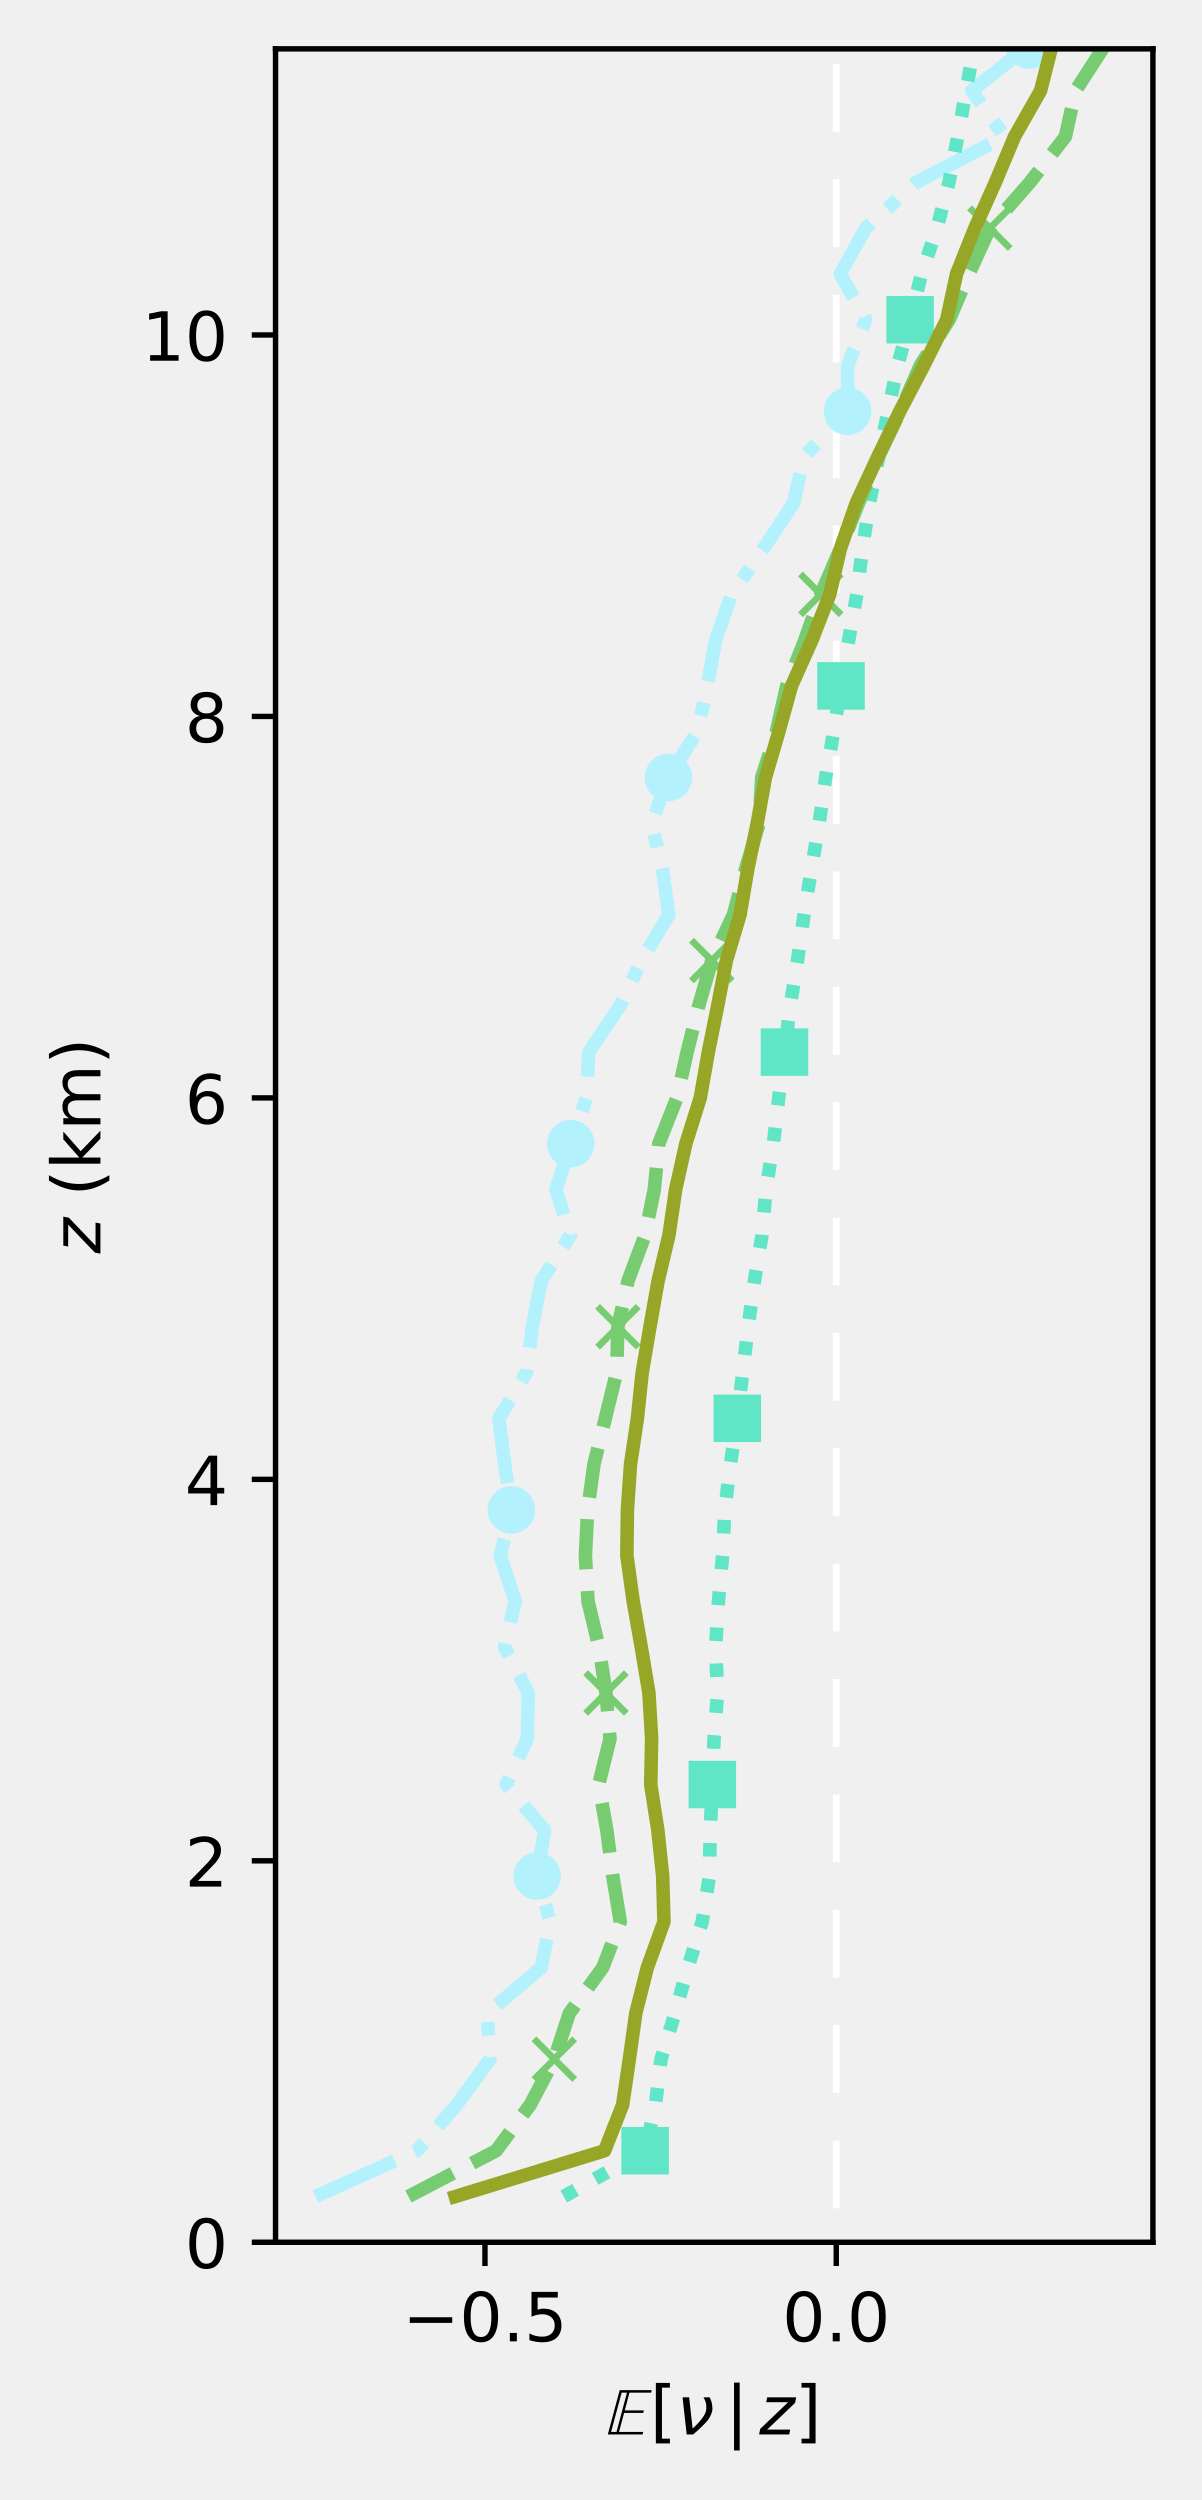
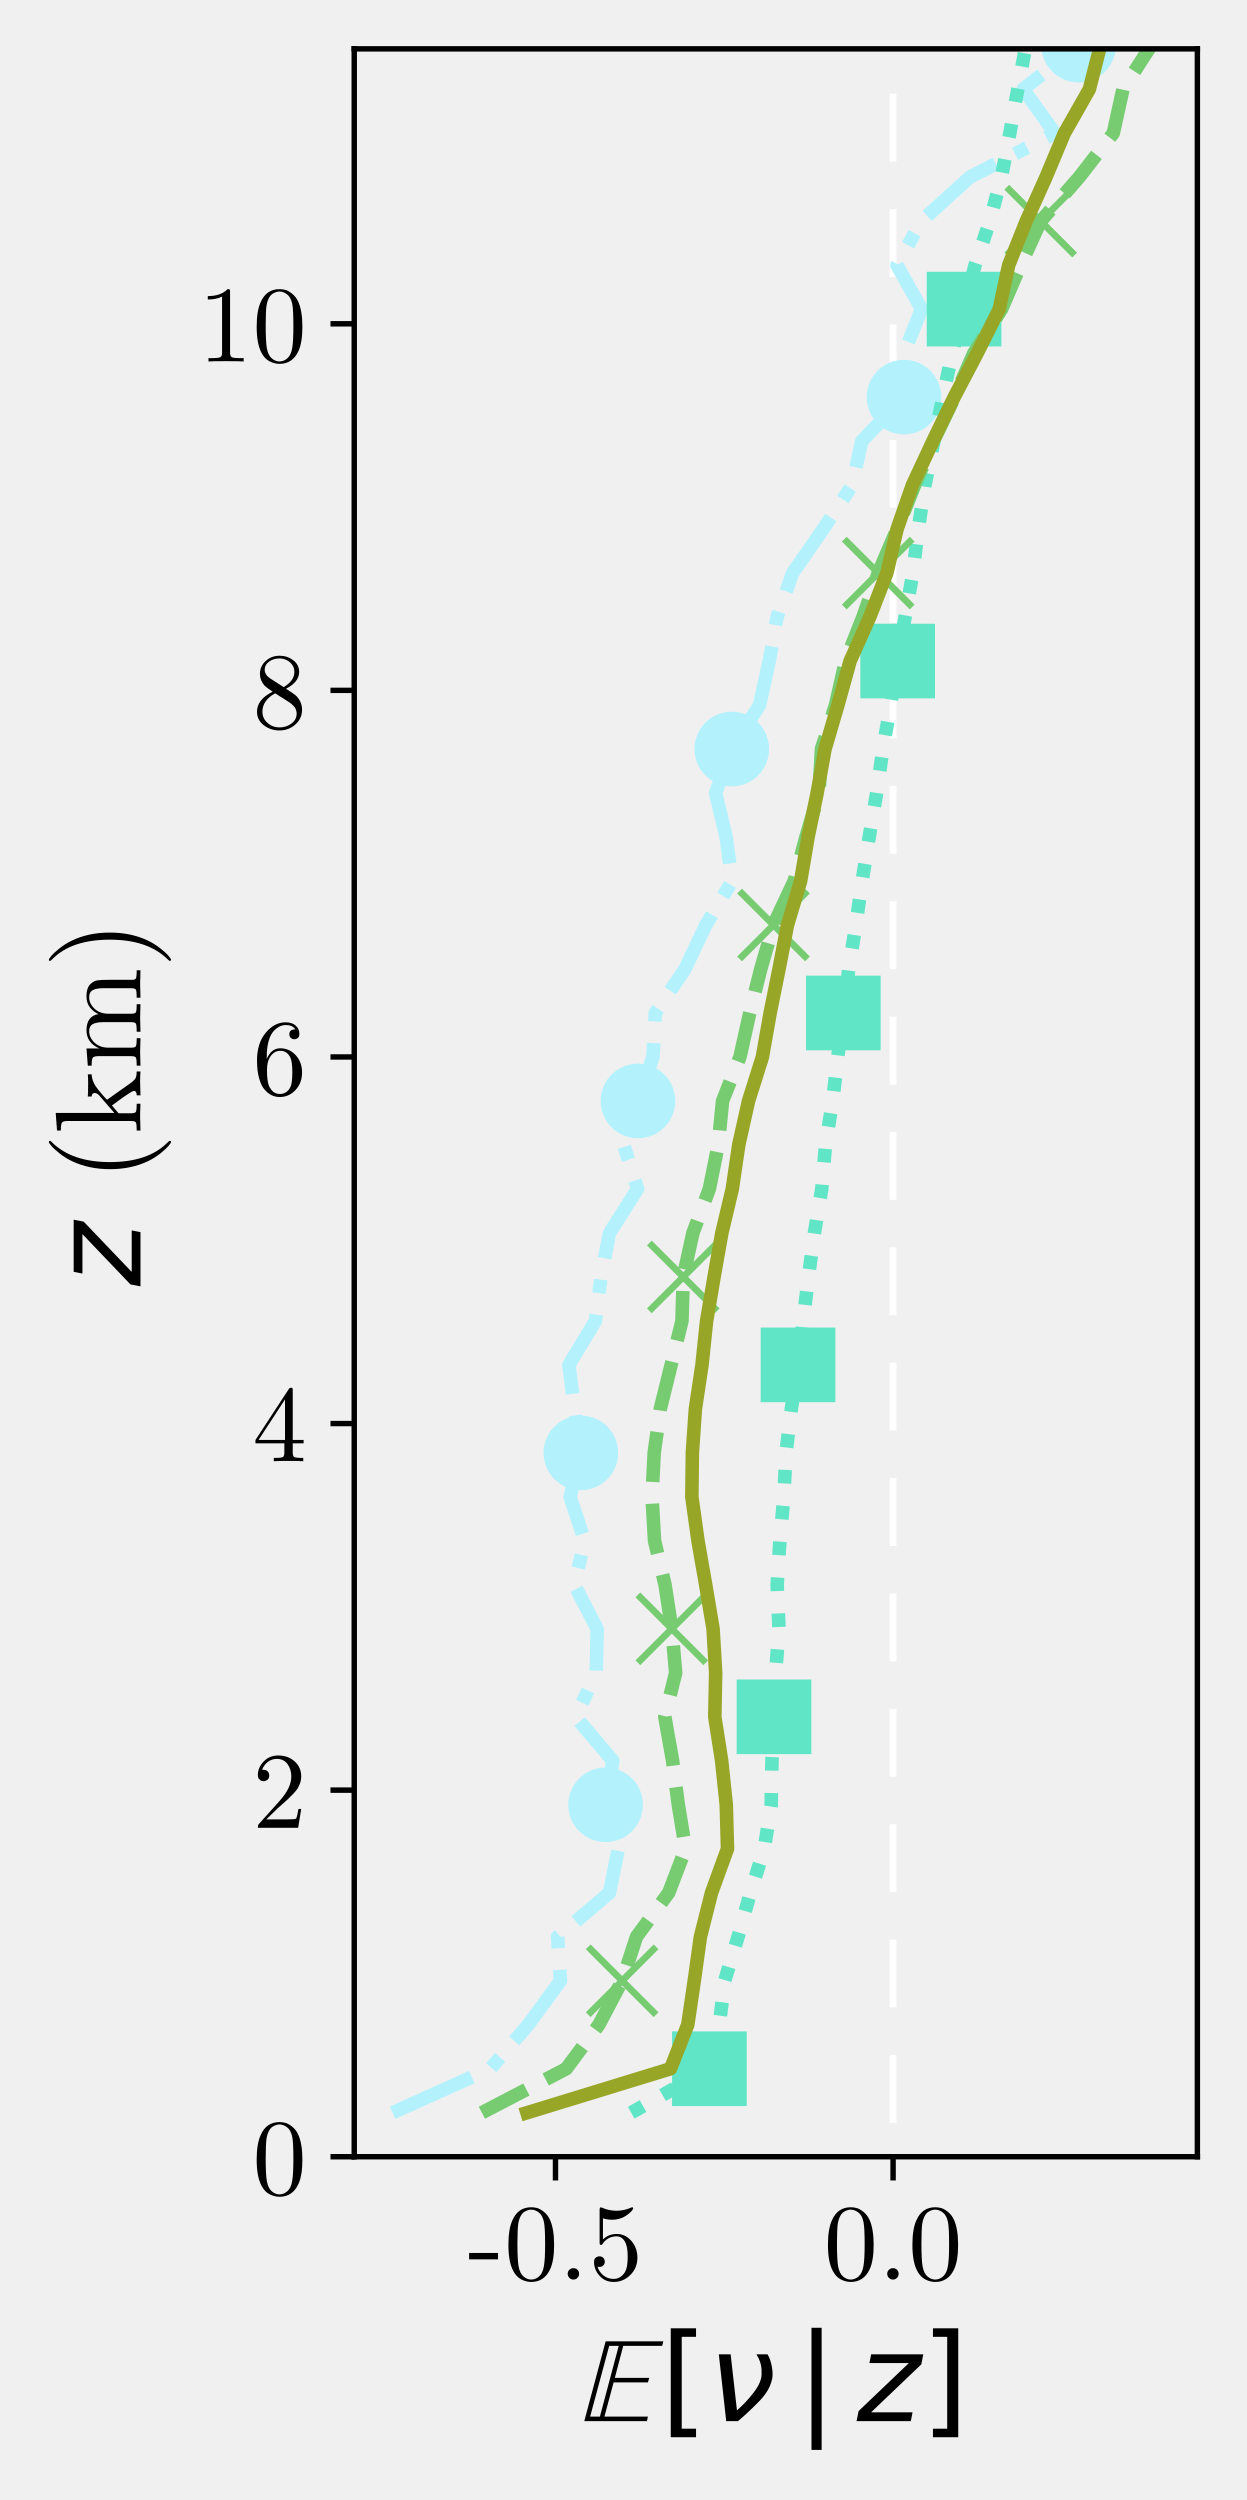
- <svg xmlns="http://www.w3.org/2000/svg" xmlns:xlink="http://www.w3.org/1999/xlink" width="177.092pt" height="368.4pt" viewBox="0 0 177.092 368.4" version="1.1">
+ <svg xmlns="http://www.w3.org/2000/svg" xmlns:xlink="http://www.w3.org/1999/xlink" width="183.646pt" height="368.4pt" viewBox="0 0 183.646 368.4" version="1.1">
  <defs>
    <style type="text/css">*{stroke-linejoin: round; stroke-linecap: butt}</style>
  </defs>
  <g id="figure_1">
    <g id="patch_1">
-       <path d="M 0 368.4  L 177.092 368.4  L 177.092 0  L 0 0  L 0 368.4  z " style="fill: none" />
+       <path d="M 0 368.4  L 183.646 368.4  L 183.646 0  L 0 0  L 0 368.4  z " style="fill: none" />
    </g>
    <g id="axes_1">
      <g id="patch_2">
-         <path d="M 40.603 330.421  L 169.892 330.421  L 169.892 7.2  L 40.603 7.2  L 40.603 330.421  z " style="fill: none" />
+         <path d="M 52.2 317.815  L 176.446 317.815  L 176.446 7.2  L 52.2 7.2  L 52.2 317.815  z " style="fill: none" />
      </g>
      <g id="matplotlib.axis_1">
        <g id="xtick_1">
          <g id="line2d_1">
            <defs>
-               <path id="me88d4f3029" d="M 0 0  L 0 3.5  " style="stroke: #000000; stroke-width: 0.8" />
-             </defs>
-             <g>
-               <use xlink:href="#me88d4f3029" x="71.464" y="330.421" style="stroke: #000000; stroke-width: 0.8" />
+               <path id="m2cd555f202" d="M 0 0  L 0 3.5  " style="stroke: #000000; stroke-width: 0.8" />
+             </defs>
+             <g>
+               <use xlink:href="#m2cd555f202" x="81.857" y="317.815" style="stroke: #000000; stroke-width: 0.8" />
            </g>
          </g>
          <g id="text_1">
-             <g transform="translate(59.32241 345.0198) scale(0.1 -0.1)">
-               <defs>
-                 <path id="DejaVuSans-2212" d="M 678 2272  L 4684 2272  L 4684 1741  L 678 1741  L 678 2272  z " transform="scale(0.015625)" />
-                 <path id="DejaVuSans-30" d="M 2034 4250  Q 1547 4250 1301 3770  Q 1056 3291 1056 2328  Q 1056 1369 1301 889  Q 1547 409 2034 409  Q 2525 409 2770 889  Q 3016 1369 3016 2328  Q 3016 3291 2770 3770  Q 2525 4250 2034 4250  z M 2034 4750  Q 2819 4750 3233 4129  Q 3647 3509 3647 2328  Q 3647 1150 3233 529  Q 2819 -91 2034 -91  Q 1250 -91 836 529  Q 422 1150 422 2328  Q 422 3509 836 4129  Q 1250 4750 2034 4750  z " transform="scale(0.015625)" />
-                 <path id="DejaVuSans-2e" d="M 684 794  L 1344 794  L 1344 0  L 684 0  L 684 794  z " transform="scale(0.015625)" />
-                 <path id="DejaVuSans-35" d="M 691 4666  L 3169 4666  L 3169 4134  L 1269 4134  L 1269 2991  Q 1406 3038 1543 3061  Q 1681 3084 1819 3084  Q 2600 3084 3056 2656  Q 3513 2228 3513 1497  Q 3513 744 3044 326  Q 2575 -91 1722 -91  Q 1428 -91 1123 -41  Q 819 9 494 109  L 494 744  Q 775 591 1075 516  Q 1375 441 1709 441  Q 2250 441 2565 725  Q 2881 1009 2881 1497  Q 2881 1984 2565 2268  Q 2250 2553 1709 2553  Q 1456 2553 1204 2497  Q 953 2441 691 2322  L 691 4666  z " transform="scale(0.015625)" />
-               </defs>
-               <use xlink:href="#DejaVuSans-2212" />
-               <use xlink:href="#DejaVuSans-30" transform="translate(83.78906 0)" />
-               <use xlink:href="#DejaVuSans-2e" transform="translate(147.4121 0)" />
-               <use xlink:href="#DejaVuSans-35" transform="translate(179.1992 0)" />
+             <g transform="translate(68.9745 335.917) scale(0.16 -0.16)">
+               <defs>
+                 <path id="CMUSerif-Roman-2d" d="M 63 1191  L 63 1569  L 1766 1569  L 1766 1191  L 63 1191  z " transform="scale(0.015625)" />
+                 <path id="CMUSerif-Roman-30" d="M 250 2047  Q 250 2988 488 3500  Q 819 4263 1600 4263  Q 1766 4263 1939 4217  Q 2113 4172 2333 4000  Q 2553 3828 2688 3547  Q 2944 3003 2944 2047  Q 2944 1113 2706 603  Q 2359 -141 1594 -141  Q 1306 -141 1014 6  Q 722 153 538 506  Q 250 1034 250 2047  z M 781 2125  Q 781 1159 850 775  Q 928 359 1142 179  Q 1356 0 1594 0  Q 1850 0 2064 192  Q 2278 384 2344 800  Q 2416 1209 2413 2125  Q 2413 3016 2350 3372  Q 2266 3788 2042 3955  Q 1819 4122 1594 4122  Q 1509 4122 1420 4097  Q 1331 4072 1203 4000  Q 1075 3928 976 3750  Q 878 3572 831 3303  Q 781 2956 781 2125  z " transform="scale(0.015625)" />
+                 <path id="CMUSerif-Roman-2e" d="M 641 103  Q 544 206 544 340  Q 544 475 641 573  Q 738 672 884 672  Q 1025 672 1120 580  Q 1216 488 1216 339  Q 1216 191 1114 95  Q 1013 0 884 0  Q 738 0 641 103  z " transform="scale(0.015625)" />
+                 <path id="CMUSerif-Roman-35" d="M 319 1031  Q 319 1222 422 1295  Q 525 1369 634 1369  Q 781 1369 867 1276  Q 953 1184 953 1056  Q 953 928 867 836  Q 781 744 634 744  Q 563 744 525 756  Q 609 463 867 250  Q 1125 38 1466 38  Q 1894 38 2150 453  Q 2303 722 2303 1331  Q 2303 1869 2188 2138  Q 2009 2547 1644 2547  Q 1125 2547 819 2100  Q 781 2044 738 2041  Q 675 2041 661 2077  Q 647 2113 647 2209  L 647 4103  Q 647 4256 709 4256  Q 734 4256 788 4238  Q 1191 4059 1638 4056  Q 2097 4056 2509 4244  Q 2541 4263 2559 4263  Q 2622 4263 2625 4191  Q 2625 4166 2573 4092  Q 2522 4019 2412 3923  Q 2303 3828 2162 3737  Q 2022 3647 1817 3586  Q 1613 3525 1388 3525  Q 1119 3525 844 3609  L 844 2363  Q 1175 2688 1656 2688  Q 2169 2688 2522 2275  Q 2875 1863 2875 1288  Q 2875 684 2458 271  Q 2041 -141 1478 -141  Q 966 -141 642 225  Q 319 591 319 1031  z " transform="scale(0.015625)" />
+               </defs>
+               <use xlink:href="#CMUSerif-Roman-2d" />
+               <use xlink:href="#CMUSerif-Roman-30" transform="translate(33.25195 0)" />
+               <use xlink:href="#CMUSerif-Roman-2e" transform="translate(83.25195 0)" />
+               <use xlink:href="#CMUSerif-Roman-35" transform="translate(111.0352 0)" />
            </g>
          </g>
        </g>
        <g id="xtick_2">
          <g id="line2d_2">
            <g>
-               <use xlink:href="#me88d4f3029" x="123.231" y="330.421" style="stroke: #000000; stroke-width: 0.8" />
+               <use xlink:href="#m2cd555f202" x="131.605" y="317.815" style="stroke: #000000; stroke-width: 0.8" />
            </g>
          </g>
          <g id="text_2">
-             <g transform="translate(115.279 345.0198) scale(0.1 -0.1)">
-               <use xlink:href="#DejaVuSans-30" />
-               <use xlink:href="#DejaVuSans-2e" transform="translate(63.62305 0)" />
-               <use xlink:href="#DejaVuSans-30" transform="translate(95.41016 0)" />
+             <g transform="translate(121.3821 335.917) scale(0.16 -0.16)">
+               <use xlink:href="#CMUSerif-Roman-30" />
+               <use xlink:href="#CMUSerif-Roman-2e" transform="translate(50 0)" />
+               <use xlink:href="#CMUSerif-Roman-30" transform="translate(77.7832 0)" />
            </g>
          </g>
        </g>
        <g id="text_3">
-           <g transform="translate(89.3974 358.7995) scale(0.1 -0.1)">
+           <g transform="translate(85.7929 356.8795) scale(0.18 -0.18)">
            <defs>
              <path id="STIXNonUnicode-Italic-e156" d="M 4250 4179  L 4192 3942  L 2150 3942  L 1709 2266  L 3514 2266  L 3443 2029  L 1645 2029  L 1165 237  L 3443 237  L 3392 0  L 109 0  L 1229 4179  L 4250 4179  z M 1914 3942  L 1414 3942  L 416 237  L 928 237  L 1914 3942  z " transform="scale(0.015625)" />
              <path id="DejaVuSans-5b" d="M 550 4863  L 1875 4863  L 1875 4416  L 1125 4416  L 1125 -397  L 1875 -397  L 1875 -844  L 550 -844  L 550 4863  z " transform="scale(0.015625)" />
              <path id="DejaVuSans-Oblique-3bd" d="M 959 0  L 572 3500  L 1191 3500  L 1522 563  Q 1972 950 2391 1488  Q 2706 1891 2788 2241  Q 2825 2406 2809 2719  Q 2794 3091 2544 3500  L 3125 3500  L 3125 3500  Q 3288 3222 3353 2834  Q 3416 2478 3369 2234  Q 3250 1622 2719 1075  Q 2025 363 1572 0  L 959 0  z " transform="scale(0.015625)" />
              <path id="DejaVuSans-7c" d="M 1344 4891  L 1344 -1509  L 813 -1509  L 813 4891  L 1344 4891  z " transform="scale(0.015625)" />
              <path id="DejaVuSans-Oblique-7a" d="M 744 3500  L 3475 3500  L 3372 2975  L 738 459  L 2913 459  L 2822 0  L -19 0  L 84 525  L 2719 3041  L 653 3041  L 744 3500  z " transform="scale(0.015625)" />
              <path id="DejaVuSans-5d" d="M 1947 4863  L 1947 -844  L 622 -844  L 622 -397  L 1369 -397  L 1369 4416  L 622 4416  L 622 4863  L 1947 4863  z " transform="scale(0.015625)" />
            </defs>
            <use xlink:href="#STIXNonUnicode-Italic-e156" transform="translate(0 0.578125)" />
            <use xlink:href="#DejaVuSans-5b" transform="translate(63.89999 0.578125)" />
            <use xlink:href="#DejaVuSans-Oblique-3bd" transform="translate(102.9137 0.578125)" />
            <use xlink:href="#DejaVuSans-7c" transform="translate(175.0087 0.578125)" />
            <use xlink:href="#DejaVuSans-Oblique-7a" transform="translate(224.9358 0.578125)" />
            <use xlink:href="#DejaVuSans-5d" transform="translate(277.426 0.578125)" />
          </g>
        </g>
      </g>
      <g id="matplotlib.axis_2">
        <g id="ytick_1">
          <g id="line2d_3">
            <defs>
-               <path id="mea364ef027" d="M 0 0  L -3.5 0  " style="stroke: #000000; stroke-width: 0.8" />
-             </defs>
-             <g>
-               <use xlink:href="#mea364ef027" x="40.603" y="330.421" style="stroke: #000000; stroke-width: 0.8" />
+               <path id="m5bbd861d38" d="M 0 0  L -3.5 0  " style="stroke: #000000; stroke-width: 0.8" />
+             </defs>
+             <g>
+               <use xlink:href="#m5bbd861d38" x="52.2" y="317.815" style="stroke: #000000; stroke-width: 0.8" />
            </g>
          </g>
          <g id="text_4">
-             <g transform="translate(27.24063 334.2206) scale(0.1 -0.1)">
-               <use xlink:href="#DejaVuSans-30" />
+             <g transform="translate(37.2 323.3658) scale(0.16 -0.16)">
+               <use xlink:href="#CMUSerif-Roman-30" />
            </g>
          </g>
        </g>
        <g id="ytick_2">
          <g id="line2d_4">
            <g>
-               <use xlink:href="#mea364ef027" x="40.603" y="274.209" style="stroke: #000000; stroke-width: 0.8" />
+               <use xlink:href="#m5bbd861d38" x="52.2" y="263.795" style="stroke: #000000; stroke-width: 0.8" />
            </g>
          </g>
          <g id="text_5">
-             <g transform="translate(27.24063 278.0082) scale(0.1 -0.1)">
-               <defs>
-                 <path id="DejaVuSans-32" d="M 1228 531  L 3431 531  L 3431 0  L 469 0  L 469 531  Q 828 903 1448 1529  Q 2069 2156 2228 2338  Q 2531 2678 2651 2914  Q 2772 3150 2772 3378  Q 2772 3750 2511 3984  Q 2250 4219 1831 4219  Q 1534 4219 1204 4116  Q 875 4013 500 3803  L 500 4441  Q 881 4594 1212 4672  Q 1544 4750 1819 4750  Q 2544 4750 2975 4387  Q 3406 4025 3406 3419  Q 3406 3131 3298 2873  Q 3191 2616 2906 2266  Q 2828 2175 2409 1742  Q 1991 1309 1228 531  z " transform="scale(0.015625)" />
-               </defs>
-               <use xlink:href="#DejaVuSans-32" />
+             <g transform="translate(37.2 269.3459) scale(0.16 -0.16)">
+               <defs>
+                 <path id="CMUSerif-Roman-32" d="M 319 0  Q 319 116 330 150  Q 341 184 391 238  L 1619 1606  Q 2291 2363 2291 3022  Q 2291 3450 2067 3756  Q 1844 4063 1434 4063  Q 1153 4063 915 3891  Q 678 3719 569 3413  Q 588 3419 653 3419  Q 813 3419 902 3319  Q 991 3219 991 3084  Q 991 2913 880 2830  Q 769 2747 659 2747  Q 616 2747 558 2756  Q 500 2766 409 2855  Q 319 2944 319 3103  Q 319 3550 658 3906  Q 997 4263 1516 4263  Q 2103 4263 2489 3914  Q 2875 3566 2875 3022  Q 2875 2831 2817 2657  Q 2759 2484 2682 2350  Q 2606 2216 2400 2000  Q 2194 1784 2028 1631  Q 1863 1478 1491 1153  L 813 494  L 1966 494  Q 2528 494 2572 544  Q 2634 634 2713 1113  L 2875 1113  L 2694 0  L 319 0  z " transform="scale(0.015625)" />
+               </defs>
+               <use xlink:href="#CMUSerif-Roman-32" />
            </g>
          </g>
        </g>
        <g id="ytick_3">
          <g id="line2d_5">
            <g>
-               <use xlink:href="#mea364ef027" x="40.603" y="217.997" style="stroke: #000000; stroke-width: 0.8" />
+               <use xlink:href="#m5bbd861d38" x="52.2" y="209.775" style="stroke: #000000; stroke-width: 0.8" />
            </g>
          </g>
          <g id="text_6">
-             <g transform="translate(27.24063 221.7958) scale(0.1 -0.1)">
-               <defs>
-                 <path id="DejaVuSans-34" d="M 2419 4116  L 825 1625  L 2419 1625  L 2419 4116  z M 2253 4666  L 3047 4666  L 3047 1625  L 3713 1625  L 3713 1100  L 3047 1100  L 3047 0  L 2419 0  L 2419 1100  L 313 1100  L 313 1709  L 2253 4666  z " transform="scale(0.015625)" />
-               </defs>
-               <use xlink:href="#DejaVuSans-34" />
+             <g transform="translate(37.2 215.3259) scale(0.16 -0.16)">
+               <defs>
+                 <path id="CMUSerif-Roman-34" d="M 178 1056  L 178 1253  L 2144 4256  Q 2194 4334 2272 4331  Q 2344 4331 2359 4303  Q 2375 4275 2375 4166  L 2375 1253  L 3016 1253  L 3016 1056  L 2375 1056  L 2375 500  Q 2375 316 2451 256  Q 2528 197 2859 197  L 2994 197  L 2994 0  Q 2731 19 2125 19  Q 1522 19 1259 0  L 1259 197  L 1394 197  Q 1725 197 1803 255  Q 1881 313 1881 500  L 1881 1056  L 178 1056  z M 359 1253  L 1919 1253  L 1919 3641  L 359 1253  z " transform="scale(0.015625)" />
+               </defs>
+               <use xlink:href="#CMUSerif-Roman-34" />
            </g>
          </g>
        </g>
        <g id="ytick_4">
          <g id="line2d_6">
            <g>
-               <use xlink:href="#mea364ef027" x="40.603" y="161.784" style="stroke: #000000; stroke-width: 0.8" />
+               <use xlink:href="#m5bbd861d38" x="52.2" y="155.755" style="stroke: #000000; stroke-width: 0.8" />
            </g>
          </g>
          <g id="text_7">
-             <g transform="translate(27.24063 165.5834) scale(0.1 -0.1)">
-               <defs>
-                 <path id="DejaVuSans-36" d="M 2113 2584  Q 1688 2584 1439 2293  Q 1191 2003 1191 1497  Q 1191 994 1439 701  Q 1688 409 2113 409  Q 2538 409 2786 701  Q 3034 994 3034 1497  Q 3034 2003 2786 2293  Q 2538 2584 2113 2584  z M 3366 4563  L 3366 3988  Q 3128 4100 2886 4159  Q 2644 4219 2406 4219  Q 1781 4219 1451 3797  Q 1122 3375 1075 2522  Q 1259 2794 1537 2939  Q 1816 3084 2150 3084  Q 2853 3084 3261 2657  Q 3669 2231 3669 1497  Q 3669 778 3244 343  Q 2819 -91 2113 -91  Q 1303 -91 875 529  Q 447 1150 447 2328  Q 447 3434 972 4092  Q 1497 4750 2381 4750  Q 2619 4750 2861 4703  Q 3103 4656 3366 4563  z " transform="scale(0.015625)" />
-               </defs>
-               <use xlink:href="#DejaVuSans-36" />
+             <g transform="translate(37.2 161.306) scale(0.16 -0.16)">
+               <defs>
+                 <path id="CMUSerif-Roman-36" d="M 269 2022  Q 269 3028 781 3645  Q 1294 4263 1953 4263  Q 2338 4263 2552 4067  Q 2766 3872 2766 3572  Q 2766 3406 2669 3334  Q 2572 3263 2472 3263  Q 2356 3263 2265 3341  Q 2175 3419 2175 3559  Q 2175 3847 2528 3847  Q 2363 4103 1966 4103  Q 1844 4103 1719 4067  Q 1594 4031 1431 3912  Q 1269 3794 1144 3606  Q 1019 3419 931 3066  Q 844 2713 844 2253  L 844 2100  Q 1106 2734 1643 2732  Q 2181 2731 2553 2322  Q 2925 1913 2925 1306  Q 2925 684 2537 271  Q 2150 -141 1606 -141  Q 1363 -141 1142 -39  Q 922 63 717 294  Q 513 525 391 969  Q 269 1413 269 2022  z M 856 1447  Q 856 819 972 519  Q 991 469 1033 400  Q 1075 331 1148 242  Q 1222 153 1344 95  Q 1466 38 1606 38  Q 2034 38 2241 453  Q 2350 684 2350 1313  Q 2350 1953 2234 2188  Q 2038 2584 1638 2584  Q 1369 2584 1183 2400  Q 997 2216 926 1969  Q 856 1722 856 1447  z " transform="scale(0.015625)" />
+               </defs>
+               <use xlink:href="#CMUSerif-Roman-36" />
            </g>
          </g>
        </g>
        <g id="ytick_5">
          <g id="line2d_7">
            <g>
-               <use xlink:href="#mea364ef027" x="40.603" y="105.572" style="stroke: #000000; stroke-width: 0.8" />
+               <use xlink:href="#m5bbd861d38" x="52.2" y="101.735" style="stroke: #000000; stroke-width: 0.8" />
            </g>
          </g>
          <g id="text_8">
-             <g transform="translate(27.24063 109.3709) scale(0.1 -0.1)">
-               <defs>
-                 <path id="DejaVuSans-38" d="M 2034 2216  Q 1584 2216 1326 1975  Q 1069 1734 1069 1313  Q 1069 891 1326 650  Q 1584 409 2034 409  Q 2484 409 2743 651  Q 3003 894 3003 1313  Q 3003 1734 2745 1975  Q 2488 2216 2034 2216  z M 1403 2484  Q 997 2584 770 2862  Q 544 3141 544 3541  Q 544 4100 942 4425  Q 1341 4750 2034 4750  Q 2731 4750 3128 4425  Q 3525 4100 3525 3541  Q 3525 3141 3298 2862  Q 3072 2584 2669 2484  Q 3125 2378 3379 2068  Q 3634 1759 3634 1313  Q 3634 634 3220 271  Q 2806 -91 2034 -91  Q 1263 -91 848 271  Q 434 634 434 1313  Q 434 1759 690 2068  Q 947 2378 1403 2484  z M 1172 3481  Q 1172 3119 1398 2916  Q 1625 2713 2034 2713  Q 2441 2713 2670 2916  Q 2900 3119 2900 3481  Q 2900 3844 2670 4047  Q 2441 4250 2034 4250  Q 1625 4250 1398 4047  Q 1172 3844 1172 3481  z " transform="scale(0.015625)" />
-               </defs>
-               <use xlink:href="#DejaVuSans-38" />
+             <g transform="translate(37.2 107.2861) scale(0.16 -0.16)">
+               <defs>
+                 <path id="CMUSerif-Roman-38" d="M 269 966  Q 269 1681 1191 2144  Q 794 2413 722 2491  Q 441 2803 441 3194  Q 441 3641 780 3952  Q 1119 4263 1600 4263  Q 2059 4263 2406 3997  Q 2753 3731 2753 3309  Q 2753 2716 1978 2316  Q 2491 1997 2613 1863  Q 2925 1516 2925 1075  Q 2925 563 2531 211  Q 2138 -141 1594 -141  Q 1063 -141 666 168  Q 269 478 269 966  z M 588 966  Q 588 569 886 303  Q 1184 38 1600 38  Q 2003 38 2304 269  Q 2606 500 2606 844  Q 2606 978 2561 1093  Q 2516 1209 2427 1301  Q 2338 1394 2283 1436  Q 2228 1478 2125 1550  L 1338 2047  Q 588 1631 588 966  z M 722 3444  Q 722 3138 1044 2925  L 1838 2413  Q 2472 2784 2472 3309  Q 2472 3650 2212 3876  Q 1953 4103 1594 4103  Q 1241 4103 981 3917  Q 722 3731 722 3444  z " transform="scale(0.015625)" />
+               </defs>
+               <use xlink:href="#CMUSerif-Roman-38" />
            </g>
          </g>
        </g>
        <g id="ytick_6">
          <g id="line2d_8">
            <g>
-               <use xlink:href="#mea364ef027" x="40.603" y="49.359" style="stroke: #000000; stroke-width: 0.8" />
+               <use xlink:href="#m5bbd861d38" x="52.2" y="47.715" style="stroke: #000000; stroke-width: 0.8" />
            </g>
          </g>
          <g id="text_9">
-             <g transform="translate(20.87813 53.15853) scale(0.1 -0.1)">
-               <defs>
-                 <path id="DejaVuSans-31" d="M 794 531  L 1825 531  L 1825 4091  L 703 3866  L 703 4441  L 1819 4666  L 2450 4666  L 2450 531  L 3481 531  L 3481 0  L 794 0  L 794 531  z " transform="scale(0.015625)" />
-               </defs>
-               <use xlink:href="#DejaVuSans-31" />
-               <use xlink:href="#DejaVuSans-30" transform="translate(63.62305 0)" />
+             <g transform="translate(29.2 53.26619) scale(0.16 -0.16)">
+               <defs>
+                 <path id="CMUSerif-Roman-31" d="M 569 3653  L 569 3853  Q 1338 3853 1734 4263  Q 1844 4263 1862 4238  Q 1881 4213 1881 4097  L 1881 506  Q 1881 316 1975 256  Q 2069 197 2478 197  L 2681 197  L 2681 0  Q 2456 19 1643 19  Q 831 19 609 0  L 609 197  L 813 197  Q 1216 197 1312 255  Q 1409 313 1409 506  L 1409 3822  Q 1075 3653 569 3653  z " transform="scale(0.015625)" />
+               </defs>
+               <use xlink:href="#CMUSerif-Roman-31" />
+               <use xlink:href="#CMUSerif-Roman-30" transform="translate(50 0)" />
            </g>
          </g>
        </g>
        <g id="text_10">
-           <g transform="translate(14.79844 184.7107) rotate(-90) scale(0.1 -0.1)">
-             <defs>
-               <path id="DejaVuSans-20" transform="scale(0.015625)" />
-               <path id="DejaVuSans-28" d="M 1984 4856  Q 1566 4138 1362 3434  Q 1159 2731 1159 2009  Q 1159 1288 1364 580  Q 1569 -128 1984 -844  L 1484 -844  Q 1016 -109 783 600  Q 550 1309 550 2009  Q 550 2706 781 3412  Q 1013 4119 1484 4856  L 1984 4856  z " transform="scale(0.015625)" />
-               <path id="DejaVuSans-6b" d="M 581 4863  L 1159 4863  L 1159 1991  L 2875 3500  L 3609 3500  L 1753 1863  L 3688 0  L 2938 0  L 1159 1709  L 1159 0  L 581 0  L 581 4863  z " transform="scale(0.015625)" />
-               <path id="DejaVuSans-6d" d="M 3328 2828  Q 3544 3216 3844 3400  Q 4144 3584 4550 3584  Q 5097 3584 5394 3201  Q 5691 2819 5691 2113  L 5691 0  L 5113 0  L 5113 2094  Q 5113 2597 4934 2840  Q 4756 3084 4391 3084  Q 3944 3084 3684 2787  Q 3425 2491 3425 1978  L 3425 0  L 2847 0  L 2847 2094  Q 2847 2600 2669 2842  Q 2491 3084 2119 3084  Q 1678 3084 1418 2786  Q 1159 2488 1159 1978  L 1159 0  L 581 0  L 581 3500  L 1159 3500  L 1159 2956  Q 1356 3278 1631 3431  Q 1906 3584 2284 3584  Q 2666 3584 2933 3390  Q 3200 3197 3328 2828  z " transform="scale(0.015625)" />
-               <path id="DejaVuSans-29" d="M 513 4856  L 1013 4856  Q 1481 4119 1714 3412  Q 1947 2706 1947 2009  Q 1947 1309 1714 600  Q 1481 -109 1013 -844  L 513 -844  Q 928 -128 1133 580  Q 1338 1288 1338 2009  Q 1338 2731 1133 3434  Q 928 4138 513 4856  z " transform="scale(0.015625)" />
-             </defs>
-             <use xlink:href="#DejaVuSans-Oblique-7a" transform="translate(0 0.015625)" />
-             <use xlink:href="#DejaVuSans-20" transform="translate(52.49023 0.015625)" />
-             <use xlink:href="#DejaVuSans-28" transform="translate(84.27734 0.015625)" />
-             <use xlink:href="#DejaVuSans-6b" transform="translate(123.291 0.015625)" />
-             <use xlink:href="#DejaVuSans-6d" transform="translate(181.2012 0.015625)" />
-             <use xlink:href="#DejaVuSans-29" transform="translate(278.6133 0.015625)" />
+           <g transform="translate(20.7 189.5073) rotate(-90) scale(0.18 -0.18)">
+             <defs>
+               <path id="CMUSerif-Roman-20" transform="scale(0.015625)" />
+               <path id="CMUSerif-Roman-28" d="M 634 1600  Q 634 2681 1038 3553  Q 1209 3919 1450 4225  Q 1691 4531 1850 4665  Q 2009 4800 2053 4800  Q 2116 4800 2119 4738  Q 2119 4706 2034 4628  Q 1003 3578 1006 1600  Q 1006 -384 2009 -1394  Q 2119 -1503 2119 -1538  Q 2119 -1600 2053 -1600  Q 2009 -1600 1856 -1472  Q 1703 -1344 1465 -1050  Q 1228 -756 1056 -397  Q 634 475 634 1600  z " transform="scale(0.015625)" />
+               <path id="CMUSerif-Roman-6b" d="M 178 0  L 178 197  Q 519 197 598 239  Q 678 281 678 488  L 678 3816  Q 678 4053 595 4112  Q 513 4172 178 4172  L 178 4372  L 1100 4441  L 1100 1369  L 2003 2150  Q 2144 2272 2144 2400  Q 2144 2547 1959 2559  L 1959 2759  Q 2228 2741 2675 2741  Q 2938 2741 3122 2759  L 3122 2559  Q 2719 2541 2316 2216  Q 2225 2144 2011 1958  Q 1797 1772 1797 1753  Q 1797 1747 1805 1731  Q 1813 1716 1825 1703  Q 1838 1691 1838 1684  L 2650 538  Q 2816 306 2937 251  Q 3059 197 3272 197  L 3272 0  Q 2997 19 2713 19  Q 2559 19 2022 0  L 2022 197  Q 2253 197 2253 347  Q 2253 450 1734 1166  Q 1697 1216 1613 1325  Q 1534 1441 1491 1497  L 1081 1147  L 1081 488  Q 1081 281 1161 239  Q 1241 197 1581 197  L 1581 0  Q 1197 19 878 19  Q 813 19 178 0  z " transform="scale(0.015625)" />
+               <path id="CMUSerif-Roman-6d" d="M 206 0  L 206 197  Q 547 197 625 239  Q 703 281 703 488  L 703 2203  Q 703 2441 620 2500  Q 538 2559 206 2559  L 206 2759  L 1106 2828  L 1106 2156  Q 1406 2828 2053 2828  Q 2803 2828 2906 2203  Q 3016 2447 3245 2637  Q 3475 2828 3834 2828  Q 4316 2828 4506 2591  Q 4647 2431 4675 2253  Q 4703 2075 4703 1613  L 4703 391  Q 4709 256 4812 226  Q 4916 197 5203 197  L 5203 0  Q 4550 19 4488 19  Q 4438 19 3763 0  L 3763 197  Q 4103 197 4183 239  Q 4263 281 4263 488  L 4263 1978  Q 4263 2303 4163 2495  Q 4063 2688 3788 2688  Q 3456 2688 3190 2409  Q 2925 2131 2925 1663  L 2925 488  Q 2925 281 3004 239  Q 3084 197 3425 197  L 3425 0  Q 2772 19 2706 19  Q 2656 19 1984 0  L 1984 197  Q 2325 197 2404 239  Q 2484 281 2484 488  L 2484 1978  Q 2484 2303 2384 2495  Q 2284 2688 2009 2688  Q 1678 2688 1412 2409  Q 1147 2131 1147 1663  L 1147 488  Q 1147 281 1226 239  Q 1306 197 1644 197  L 1644 0  Q 991 19 928 19  Q 878 19 206 0  z " transform="scale(0.015625)" />
+               <path id="CMUSerif-Roman-29" d="M 366 -1538  Q 366 -1506 447 -1428  Q 1478 -378 1478 1600  Q 1478 3584 488 4588  Q 366 4703 366 4738  Q 366 4800 428 4800  Q 472 4800 626 4672  Q 781 4544 1017 4250  Q 1253 3956 1428 3597  Q 1850 2725 1850 1600  Q 1850 519 1447 -353  Q 1275 -719 1034 -1025  Q 794 -1331 634 -1465  Q 475 -1600 428 -1600  Q 366 -1600 366 -1538  z " transform="scale(0.015625)" />
+             </defs>
+             <use xlink:href="#DejaVuSans-Oblique-7a" />
+             <use xlink:href="#CMUSerif-Roman-20" transform="translate(52.49023 0)" />
+             <use xlink:href="#CMUSerif-Roman-28" transform="translate(85.74219 0)" />
+             <use xlink:href="#CMUSerif-Roman-6b" transform="translate(124.5117 0)" />
+             <use xlink:href="#CMUSerif-Roman-6d" transform="translate(177.1973 0)" />
+             <use xlink:href="#CMUSerif-Roman-29" transform="translate(260.4492 0)" />
          </g>
        </g>
      </g>
      <g id="line2d_9">
-         <path d="M 123.231 330.421  L 123.231 7.2  " clip-path="url(#pc135aee93a)" style="fill: none; stroke-dasharray: 10,7; stroke-dashoffset: 12; stroke: #ffffff" />
+         <path d="M 131.605 317.815  L 131.605 7.2  " clip-path="url(#p178108ac30)" style="fill: none; stroke-dasharray: 10,7; stroke-dashoffset: 12; stroke: #ffffff" />
      </g>
      <g id="line2d_10">
-         <path d="M 46.48 323.676  L 61.463 316.93  L 67.282 310.185  L 72.228 303.439  L 71.793 296.694  L 79.743 289.948  L 81.099 283.203  L 79.148 276.457  L 80.254 269.712  L 74.555 262.966  L 77.704 256.221  L 77.856 249.476  L 74.354 242.73  L 75.928 235.985  L 73.708 229.239  L 75.356 222.494  L 74.369 215.748  L 73.519 209.003  L 77.589 202.257  L 78.447 195.512  L 79.753 188.766  L 84.053 182.021  L 81.928 175.275  L 84.108 168.53  L 86.408 161.784  L 86.767 155.039  L 91.319 148.293  L 94.52 141.548  L 98.555 134.802  L 97.622 128.057  L 96.017 121.311  L 98.496 114.566  L 102.759 107.82  L 104.237 101.075  L 105.444 94.329  L 107.824 87.584  L 112.508 80.838  L 116.962 74.093  L 118.427 67.347  L 124.902 60.602  L 124.913 53.856  L 127.596 47.111  L 123.817 40.365  L 127.567 33.62  L 134.999 26.874  L 148.04 20.129  L 143.186 13.383  L 151.685 6.638  L 158.094 -0.108  " clip-path="url(#pc135aee93a)" style="fill: none; stroke-dasharray: 12.8,3.2,2,3.2; stroke-dashoffset: 0; stroke: #b3f2fd; stroke-width: 2" />
+         <path d="M 57.848 311.332  L 72.246 304.85  L 77.838 298.367  L 82.591 291.885  L 82.174 285.403  L 89.813 278.92  L 91.117 272.438  L 89.241 265.955  L 90.304 259.473  L 84.828 252.991  L 87.853 246.508  L 88 240.026  L 84.634 233.543  L 86.147 227.061  L 84.014 220.579  L 85.597 214.096  L 84.649 207.614  L 83.832 201.131  L 87.743 194.649  L 88.568 188.167  L 89.823 181.684  L 93.955 175.202  L 91.913 168.72  L 94.008 162.237  L 96.218 155.755  L 96.564 149.272  L 100.937 142.79  L 104.014 136.308  L 107.891 129.825  L 106.994 123.343  L 105.452 116.86  L 107.835 110.378  L 111.932 103.896  L 113.352 97.413  L 114.511 90.931  L 116.799 84.448  L 121.3 77.966  L 125.581 71.484  L 126.988 65.001  L 133.211 58.519  L 133.221 52.037  L 135.8 45.554  L 132.169 39.072  L 135.772 32.589  L 142.914 26.107  L 155.447 19.625  L 150.782 13.142  L 158.949 6.66  L 165.108 0.177  " clip-path="url(#p178108ac30)" style="fill: none; stroke-dasharray: 12.8,3.2,2,3.2; stroke-dashoffset: 0; stroke: #b3f2fd; stroke-width: 2" />
        <defs>
-           <path id="m59947d6011" d="M 0 3  C 0.796 3 1.559 2.684 2.121 2.121  C 2.684 1.559 3 0.796 3 0  C 3 -0.796 2.684 -1.559 2.121 -2.121  C 1.559 -2.684 0.796 -3 0 -3  C -0.796 -3 -1.559 -2.684 -2.121 -2.121  C -2.684 -1.559 -3 -0.796 -3 0  C -3 0.796 -2.684 1.559 -2.121 2.121  C -1.559 2.684 -0.796 3 0 3  z " style="stroke: #b3f2fd" />
+           <path id="m94e660eec2" d="M 0 5  C 1.326 5 2.598 4.473 3.536 3.536  C 4.473 2.598 5 1.326 5 0  C 5 -1.326 4.473 -2.598 3.536 -3.536  C 2.598 -4.473 1.326 -5 0 -5  C -1.326 -5 -2.598 -4.473 -3.536 -3.536  C -4.473 -2.598 -5 -1.326 -5 0  C -5 1.326 -4.473 2.598 -3.536 3.536  C -2.598 4.473 -1.326 5 0 5  z " style="stroke: #b3f2fd" />
        </defs>
-         <g clip-path="url(#pc135aee93a)">
-           <use xlink:href="#m59947d6011" x="79.148" y="276.457" style="fill: #b3f2fd; stroke: #b3f2fd" />
-           <use xlink:href="#m59947d6011" x="75.356" y="222.494" style="fill: #b3f2fd; stroke: #b3f2fd" />
-           <use xlink:href="#m59947d6011" x="84.108" y="168.53" style="fill: #b3f2fd; stroke: #b3f2fd" />
-           <use xlink:href="#m59947d6011" x="98.496" y="114.566" style="fill: #b3f2fd; stroke: #b3f2fd" />
-           <use xlink:href="#m59947d6011" x="124.902" y="60.602" style="fill: #b3f2fd; stroke: #b3f2fd" />
-           <use xlink:href="#m59947d6011" x="151.685" y="6.638" style="fill: #b3f2fd; stroke: #b3f2fd" />
+         <g clip-path="url(#p178108ac30)">
+           <use xlink:href="#m94e660eec2" x="89.241" y="265.955" style="fill: #b3f2fd; stroke: #b3f2fd" />
+           <use xlink:href="#m94e660eec2" x="85.597" y="214.096" style="fill: #b3f2fd; stroke: #b3f2fd" />
+           <use xlink:href="#m94e660eec2" x="94.008" y="162.237" style="fill: #b3f2fd; stroke: #b3f2fd" />
+           <use xlink:href="#m94e660eec2" x="107.835" y="110.378" style="fill: #b3f2fd; stroke: #b3f2fd" />
+           <use xlink:href="#m94e660eec2" x="133.211" y="58.519" style="fill: #b3f2fd; stroke: #b3f2fd" />
+           <use xlink:href="#m94e660eec2" x="158.949" y="6.66" style="fill: #b3f2fd; stroke: #b3f2fd" />
        </g>
      </g>
      <g id="line2d_11">
-         <path d="M 83.071 323.676  L 95.066 316.93  L 96.581 310.185  L 97.408 303.439  L 99.458 296.694  L 101.353 289.948  L 103.476 283.203  L 104.539 276.457  L 104.658 269.712  L 104.97 262.966  L 105.22 256.221  L 105.742 249.476  L 105.454 242.73  L 105.874 235.985  L 106.486 229.239  L 106.804 222.494  L 107.632 215.748  L 108.652 209.003  L 109.445 202.257  L 110.245 195.512  L 111.169 188.766  L 112.293 182.021  L 112.868 175.275  L 113.966 168.53  L 114.749 161.784  L 115.6 155.039  L 116.434 148.293  L 117.52 141.548  L 118.48 134.802  L 119.571 128.057  L 120.709 121.311  L 121.666 114.566  L 122.851 107.82  L 123.932 101.075  L 125.065 94.329  L 126.267 87.584  L 127.086 80.838  L 128.123 74.093  L 129.485 67.347  L 130.867 60.602  L 132.286 53.856  L 134.113 47.111  L 135.803 40.365  L 138.068 33.62  L 139.842 26.874  L 141.136 20.129  L 142.354 13.383  L 143.606 6.638  L 145.324 -0.108  " clip-path="url(#pc135aee93a)" style="fill: none; stroke-dasharray: 2,3.3; stroke-dashoffset: 0; stroke: #60e5c6; stroke-width: 2" />
+         <path d="M 93.012 311.332  L 104.539 304.85  L 105.994 298.367  L 106.789 291.885  L 108.76 285.403  L 110.581 278.92  L 112.621 272.438  L 113.642 265.955  L 113.756 259.473  L 114.056 252.991  L 114.296 246.508  L 114.798 240.026  L 114.522 233.543  L 114.925 227.061  L 115.513 220.579  L 115.819 214.096  L 116.615 207.614  L 117.595 201.131  L 118.357 194.649  L 119.126 188.167  L 120.013 181.684  L 121.094 175.202  L 121.646 168.72  L 122.701 162.237  L 123.454 155.755  L 124.272 149.272  L 125.074 142.79  L 126.117 136.308  L 127.04 129.825  L 128.087 123.343  L 129.181 116.86  L 130.101 110.378  L 131.24 103.896  L 132.279 97.413  L 133.368 90.931  L 134.523 84.448  L 135.31 77.966  L 136.307 71.484  L 137.615 65.001  L 138.943 58.519  L 140.306 52.037  L 142.063 45.554  L 143.687 39.072  L 145.864 32.589  L 147.568 26.107  L 148.812 19.625  L 149.982 13.142  L 151.185 6.66  L 152.836 0.177  " clip-path="url(#p178108ac30)" style="fill: none; stroke-dasharray: 2,3.3; stroke-dashoffset: 0; stroke: #60e5c6; stroke-width: 2" />
        <defs>
-           <path id="mdd544f5c6c" d="M -3 3  L 3 3  L 3 -3  L -3 -3  z " style="stroke: #60e5c6; stroke-linejoin: miter" />
+           <path id="m4f61df108b" d="M -5 5  L 5 5  L 5 -5  L -5 -5  z " style="stroke: #60e5c6; stroke-linejoin: miter" />
        </defs>
-         <g clip-path="url(#pc135aee93a)">
-           <use xlink:href="#mdd544f5c6c" x="95.066" y="316.93" style="fill: #60e5c6; stroke: #60e5c6; stroke-linejoin: miter" />
-           <use xlink:href="#mdd544f5c6c" x="104.97" y="262.966" style="fill: #60e5c6; stroke: #60e5c6; stroke-linejoin: miter" />
-           <use xlink:href="#mdd544f5c6c" x="108.652" y="209.003" style="fill: #60e5c6; stroke: #60e5c6; stroke-linejoin: miter" />
-           <use xlink:href="#mdd544f5c6c" x="115.6" y="155.039" style="fill: #60e5c6; stroke: #60e5c6; stroke-linejoin: miter" />
-           <use xlink:href="#mdd544f5c6c" x="123.932" y="101.075" style="fill: #60e5c6; stroke: #60e5c6; stroke-linejoin: miter" />
-           <use xlink:href="#mdd544f5c6c" x="134.113" y="47.111" style="fill: #60e5c6; stroke: #60e5c6; stroke-linejoin: miter" />
+         <g clip-path="url(#p178108ac30)">
+           <use xlink:href="#m4f61df108b" x="104.539" y="304.85" style="fill: #60e5c6; stroke: #60e5c6; stroke-linejoin: miter" />
+           <use xlink:href="#m4f61df108b" x="114.056" y="252.991" style="fill: #60e5c6; stroke: #60e5c6; stroke-linejoin: miter" />
+           <use xlink:href="#m4f61df108b" x="117.595" y="201.131" style="fill: #60e5c6; stroke: #60e5c6; stroke-linejoin: miter" />
+           <use xlink:href="#m4f61df108b" x="124.272" y="149.272" style="fill: #60e5c6; stroke: #60e5c6; stroke-linejoin: miter" />
+           <use xlink:href="#m4f61df108b" x="132.279" y="97.413" style="fill: #60e5c6; stroke: #60e5c6; stroke-linejoin: miter" />
+           <use xlink:href="#m4f61df108b" x="142.063" y="45.554" style="fill: #60e5c6; stroke: #60e5c6; stroke-linejoin: miter" />
        </g>
      </g>
      <g id="line2d_12">
-         <path d="M 60.18 323.676  L 73.109 316.93  L 78.119 310.185  L 81.683 303.439  L 83.889 296.694  L 88.819 289.948  L 91.409 283.203  L 90.298 276.457  L 89.424 269.712  L 88.227 262.966  L 89.893 256.221  L 89.297 249.476  L 88.264 242.73  L 86.655 235.985  L 86.264 229.239  L 86.598 222.494  L 87.532 215.748  L 89.198 209.003  L 90.856 202.257  L 91.058 195.512  L 92.536 188.766  L 95.057 182.021  L 96.416 175.275  L 97.081 168.53  L 99.752 161.784  L 101.253 155.039  L 102.943 148.293  L 104.892 141.548  L 108.065 134.802  L 109.869 128.057  L 111.874 121.311  L 112.242 114.566  L 114.399 107.82  L 115.934 101.075  L 118.597 94.329  L 120.953 87.584  L 123.842 80.838  L 126.547 74.093  L 129.421 67.347  L 132.651 60.602  L 135.611 53.856  L 139.872 47.111  L 142.778 40.365  L 145.865 33.62  L 151.77 26.874  L 156.997 20.129  L 158.482 13.383  L 162.835 6.638  L 164.015 -0.108  " clip-path="url(#pc135aee93a)" style="fill: none; stroke-dasharray: 7.4,3.2; stroke-dashoffset: 0; stroke: #77cc72; stroke-width: 2" />
+         <path d="M 71.013 311.332  L 83.438 304.85  L 88.252 298.367  L 91.678 291.885  L 93.798 285.403  L 98.535 278.92  L 101.024 272.438  L 99.956 265.955  L 99.116 259.473  L 97.966 252.991  L 99.568 246.508  L 98.995 240.026  L 98.002 233.543  L 96.455 227.061  L 96.08 220.579  L 96.401 214.096  L 97.299 207.614  L 98.9 201.131  L 100.493 194.649  L 100.687 188.167  L 102.108 181.684  L 104.53 175.202  L 105.836 168.72  L 106.475 162.237  L 109.042 155.755  L 110.484 149.272  L 112.109 142.79  L 113.981 136.308  L 117.031 129.825  L 118.764 123.343  L 120.691 116.86  L 121.044 110.378  L 123.117 103.896  L 124.593 97.413  L 127.152 90.931  L 129.416 84.448  L 132.192 77.966  L 134.792 71.484  L 137.554 65.001  L 140.658 58.519  L 143.502 52.037  L 147.597 45.554  L 150.39 39.072  L 153.356 32.589  L 159.031 26.107  L 164.054 19.625  L 165.481 13.142  L 169.664 6.66  L 170.798 0.177  " clip-path="url(#p178108ac30)" style="fill: none; stroke-dasharray: 7.4,3.2; stroke-dashoffset: 0; stroke: #77cc72; stroke-width: 2" />
        <defs>
-           <path id="m0bfc9e7410" d="M -3 3  L 3 -3  M -3 -3  L 3 3  " style="stroke: #77cc72" />
+           <path id="m9d90514ed2" d="M -5 5  L 5 -5  M -5 -5  L 5 5  " style="stroke: #77cc72" />
        </defs>
-         <g clip-path="url(#pc135aee93a)">
-           <use xlink:href="#m0bfc9e7410" x="81.683" y="303.439" style="fill: #77cc72; stroke: #77cc72" />
-           <use xlink:href="#m0bfc9e7410" x="89.297" y="249.476" style="fill: #77cc72; stroke: #77cc72" />
-           <use xlink:href="#m0bfc9e7410" x="91.058" y="195.512" style="fill: #77cc72; stroke: #77cc72" />
-           <use xlink:href="#m0bfc9e7410" x="104.892" y="141.548" style="fill: #77cc72; stroke: #77cc72" />
-           <use xlink:href="#m0bfc9e7410" x="120.953" y="87.584" style="fill: #77cc72; stroke: #77cc72" />
-           <use xlink:href="#m0bfc9e7410" x="145.865" y="33.62" style="fill: #77cc72; stroke: #77cc72" />
+         <g clip-path="url(#p178108ac30)">
+           <use xlink:href="#m9d90514ed2" x="91.678" y="291.885" style="fill: #77cc72; stroke: #77cc72" />
+           <use xlink:href="#m9d90514ed2" x="98.995" y="240.026" style="fill: #77cc72; stroke: #77cc72" />
+           <use xlink:href="#m9d90514ed2" x="100.687" y="188.167" style="fill: #77cc72; stroke: #77cc72" />
+           <use xlink:href="#m9d90514ed2" x="113.981" y="136.308" style="fill: #77cc72; stroke: #77cc72" />
+           <use xlink:href="#m9d90514ed2" x="129.416" y="84.448" style="fill: #77cc72; stroke: #77cc72" />
+           <use xlink:href="#m9d90514ed2" x="153.356" y="32.589" style="fill: #77cc72; stroke: #77cc72" />
        </g>
      </g>
      <g id="line2d_13">
-         <path d="M 67.091 323.676  L 89.096 316.93  L 91.749 310.185  L 92.744 303.439  L 93.686 296.694  L 95.388 289.948  L 97.839 283.203  L 97.651 276.457  L 96.942 269.712  L 95.89 262.966  L 96.025 256.221  L 95.627 249.476  L 94.498 242.73  L 93.314 235.985  L 92.374 229.239  L 92.453 222.494  L 92.917 215.748  L 93.929 209.003  L 94.635 202.257  L 95.782 195.512  L 96.973 188.766  L 98.576 182.021  L 99.564 175.275  L 101.067 168.53  L 103.191 161.784  L 104.381 155.039  L 105.74 148.293  L 107.038 141.548  L 109.053 134.802  L 110.197 128.057  L 111.585 121.311  L 112.795 114.566  L 114.775 107.82  L 116.639 101.075  L 119.656 94.329  L 122.273 87.584  L 123.845 80.838  L 126.19 74.093  L 129.34 67.347  L 132.598 60.602  L 136.137 53.856  L 139.506 47.111  L 140.955 40.365  L 143.647 33.62  L 146.677 26.874  L 149.502 20.129  L 153.331 13.383  L 155.05 6.638  L 156.954 -0.108  " clip-path="url(#pc135aee93a)" style="fill: none; stroke: #98a627; stroke-width: 2; stroke-linecap: square" />
+         <path d="M 77.655 311.332  L 98.802 304.85  L 101.351 298.367  L 102.308 291.885  L 103.212 285.403  L 104.848 278.92  L 107.203 272.438  L 107.023 265.955  L 106.342 259.473  L 105.331 252.991  L 105.46 246.508  L 105.078 240.026  L 103.992 233.543  L 102.855 227.061  L 101.952 220.579  L 102.028 214.096  L 102.473 207.614  L 103.446 201.131  L 104.125 194.649  L 105.226 188.167  L 106.371 181.684  L 107.911 175.202  L 108.861 168.72  L 110.305 162.237  L 112.346 155.755  L 113.49 149.272  L 114.797 142.79  L 116.044 136.308  L 117.981 129.825  L 119.079 123.343  L 120.413 116.86  L 121.576 110.378  L 123.479 103.896  L 125.27 97.413  L 128.17 90.931  L 130.684 84.448  L 132.195 77.966  L 134.449 71.484  L 137.476 65.001  L 140.606 58.519  L 144.008 52.037  L 147.245 45.554  L 148.638 39.072  L 151.225 32.589  L 154.136 26.107  L 156.851 19.625  L 160.531 13.142  L 162.183 6.66  L 164.013 0.177  " clip-path="url(#p178108ac30)" style="fill: none; stroke: #98a627; stroke-width: 2; stroke-linecap: square" />
      </g>
      <g id="patch_3">
-         <path d="M 40.603 330.421  L 40.603 7.2  " style="fill: none; stroke: #000000; stroke-width: 0.8; stroke-linejoin: miter; stroke-linecap: square" />
+         <path d="M 52.2 317.815  L 52.2 7.2  " style="fill: none; stroke: #000000; stroke-width: 0.8; stroke-linejoin: miter; stroke-linecap: square" />
      </g>
      <g id="patch_4">
-         <path d="M 169.892 330.421  L 169.892 7.2  " style="fill: none; stroke: #000000; stroke-width: 0.8; stroke-linejoin: miter; stroke-linecap: square" />
+         <path d="M 176.446 317.815  L 176.446 7.2  " style="fill: none; stroke: #000000; stroke-width: 0.8; stroke-linejoin: miter; stroke-linecap: square" />
      </g>
      <g id="patch_5">
-         <path d="M 40.603 330.421  L 169.892 330.421  " style="fill: none; stroke: #000000; stroke-width: 0.8; stroke-linejoin: miter; stroke-linecap: square" />
+         <path d="M 52.2 317.815  L 176.446 317.815  " style="fill: none; stroke: #000000; stroke-width: 0.8; stroke-linejoin: miter; stroke-linecap: square" />
      </g>
      <g id="patch_6">
-         <path d="M 40.603 7.2  L 169.892 7.2  " style="fill: none; stroke: #000000; stroke-width: 0.8; stroke-linejoin: miter; stroke-linecap: square" />
+         <path d="M 52.2 7.2  L 176.446 7.2  " style="fill: none; stroke: #000000; stroke-width: 0.8; stroke-linejoin: miter; stroke-linecap: square" />
      </g>
    </g>
  </g>
  <defs>
-     <clipPath id="pc135aee93a">
-       <rect x="40.603" y="7.2" width="129.289" height="323.221" />
+     <clipPath id="p178108ac30">
+       <rect x="52.2" y="7.2" width="124.246" height="310.615" />
    </clipPath>
  </defs>
</svg>
